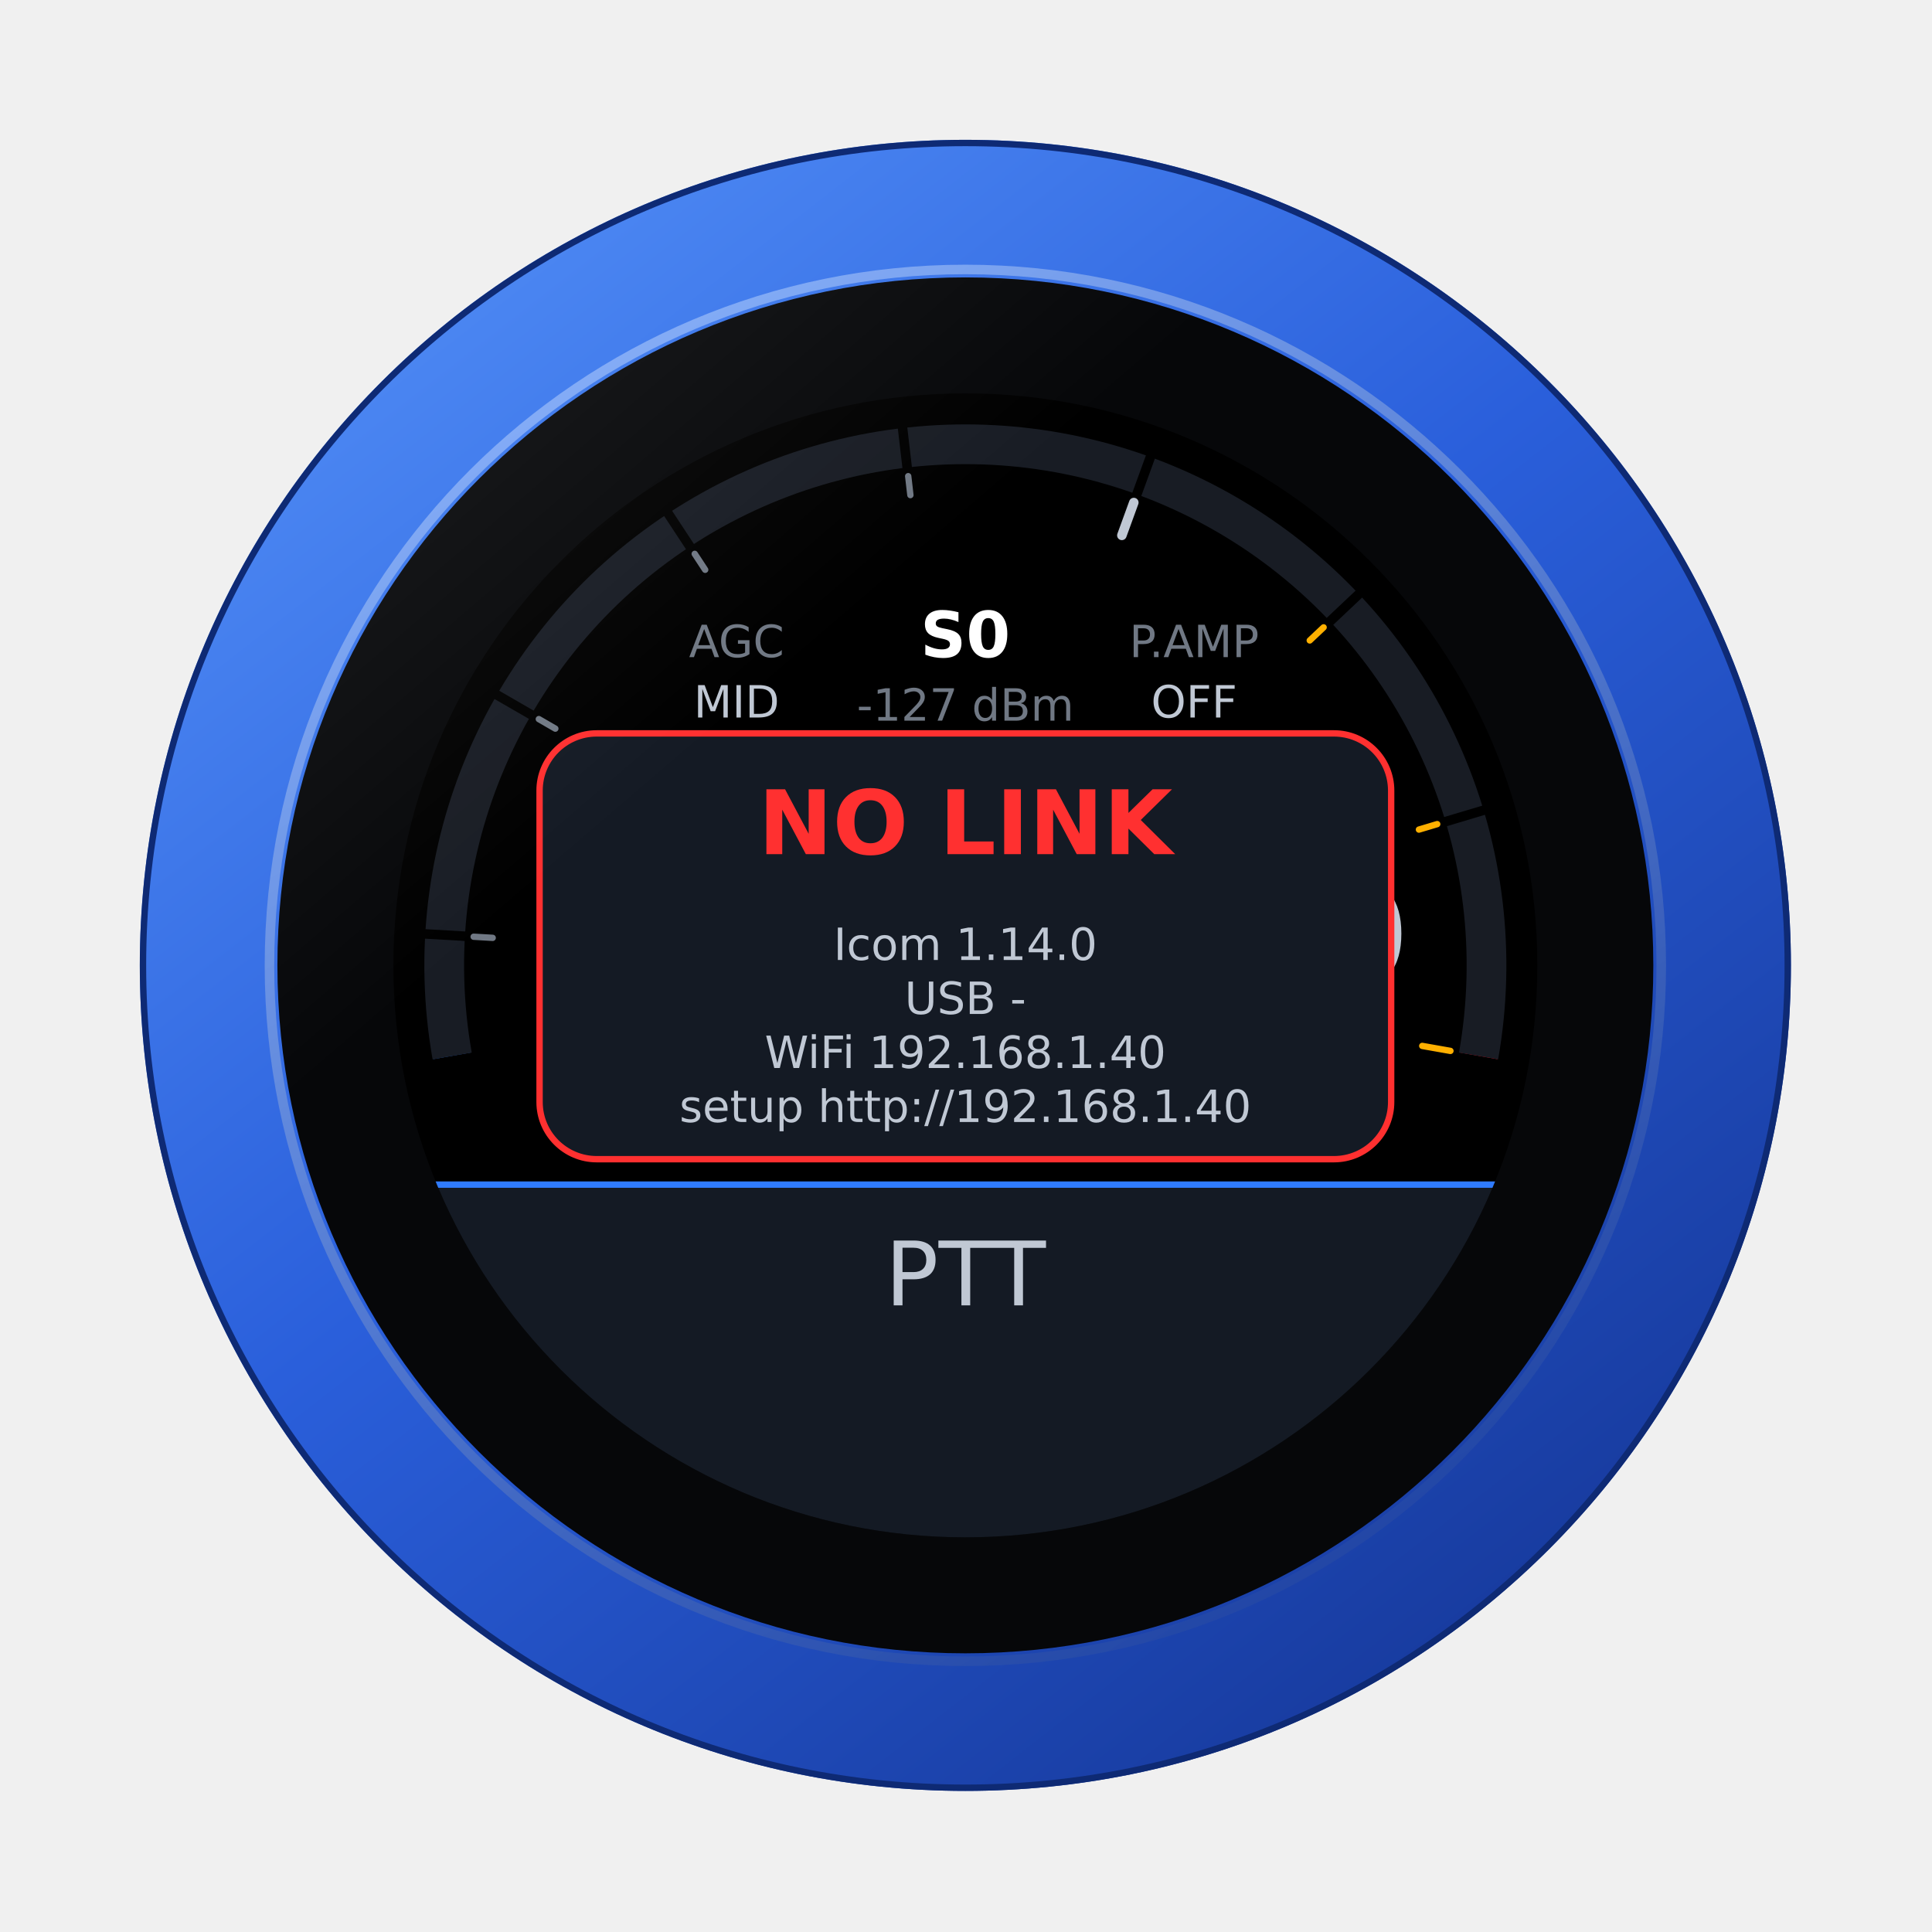
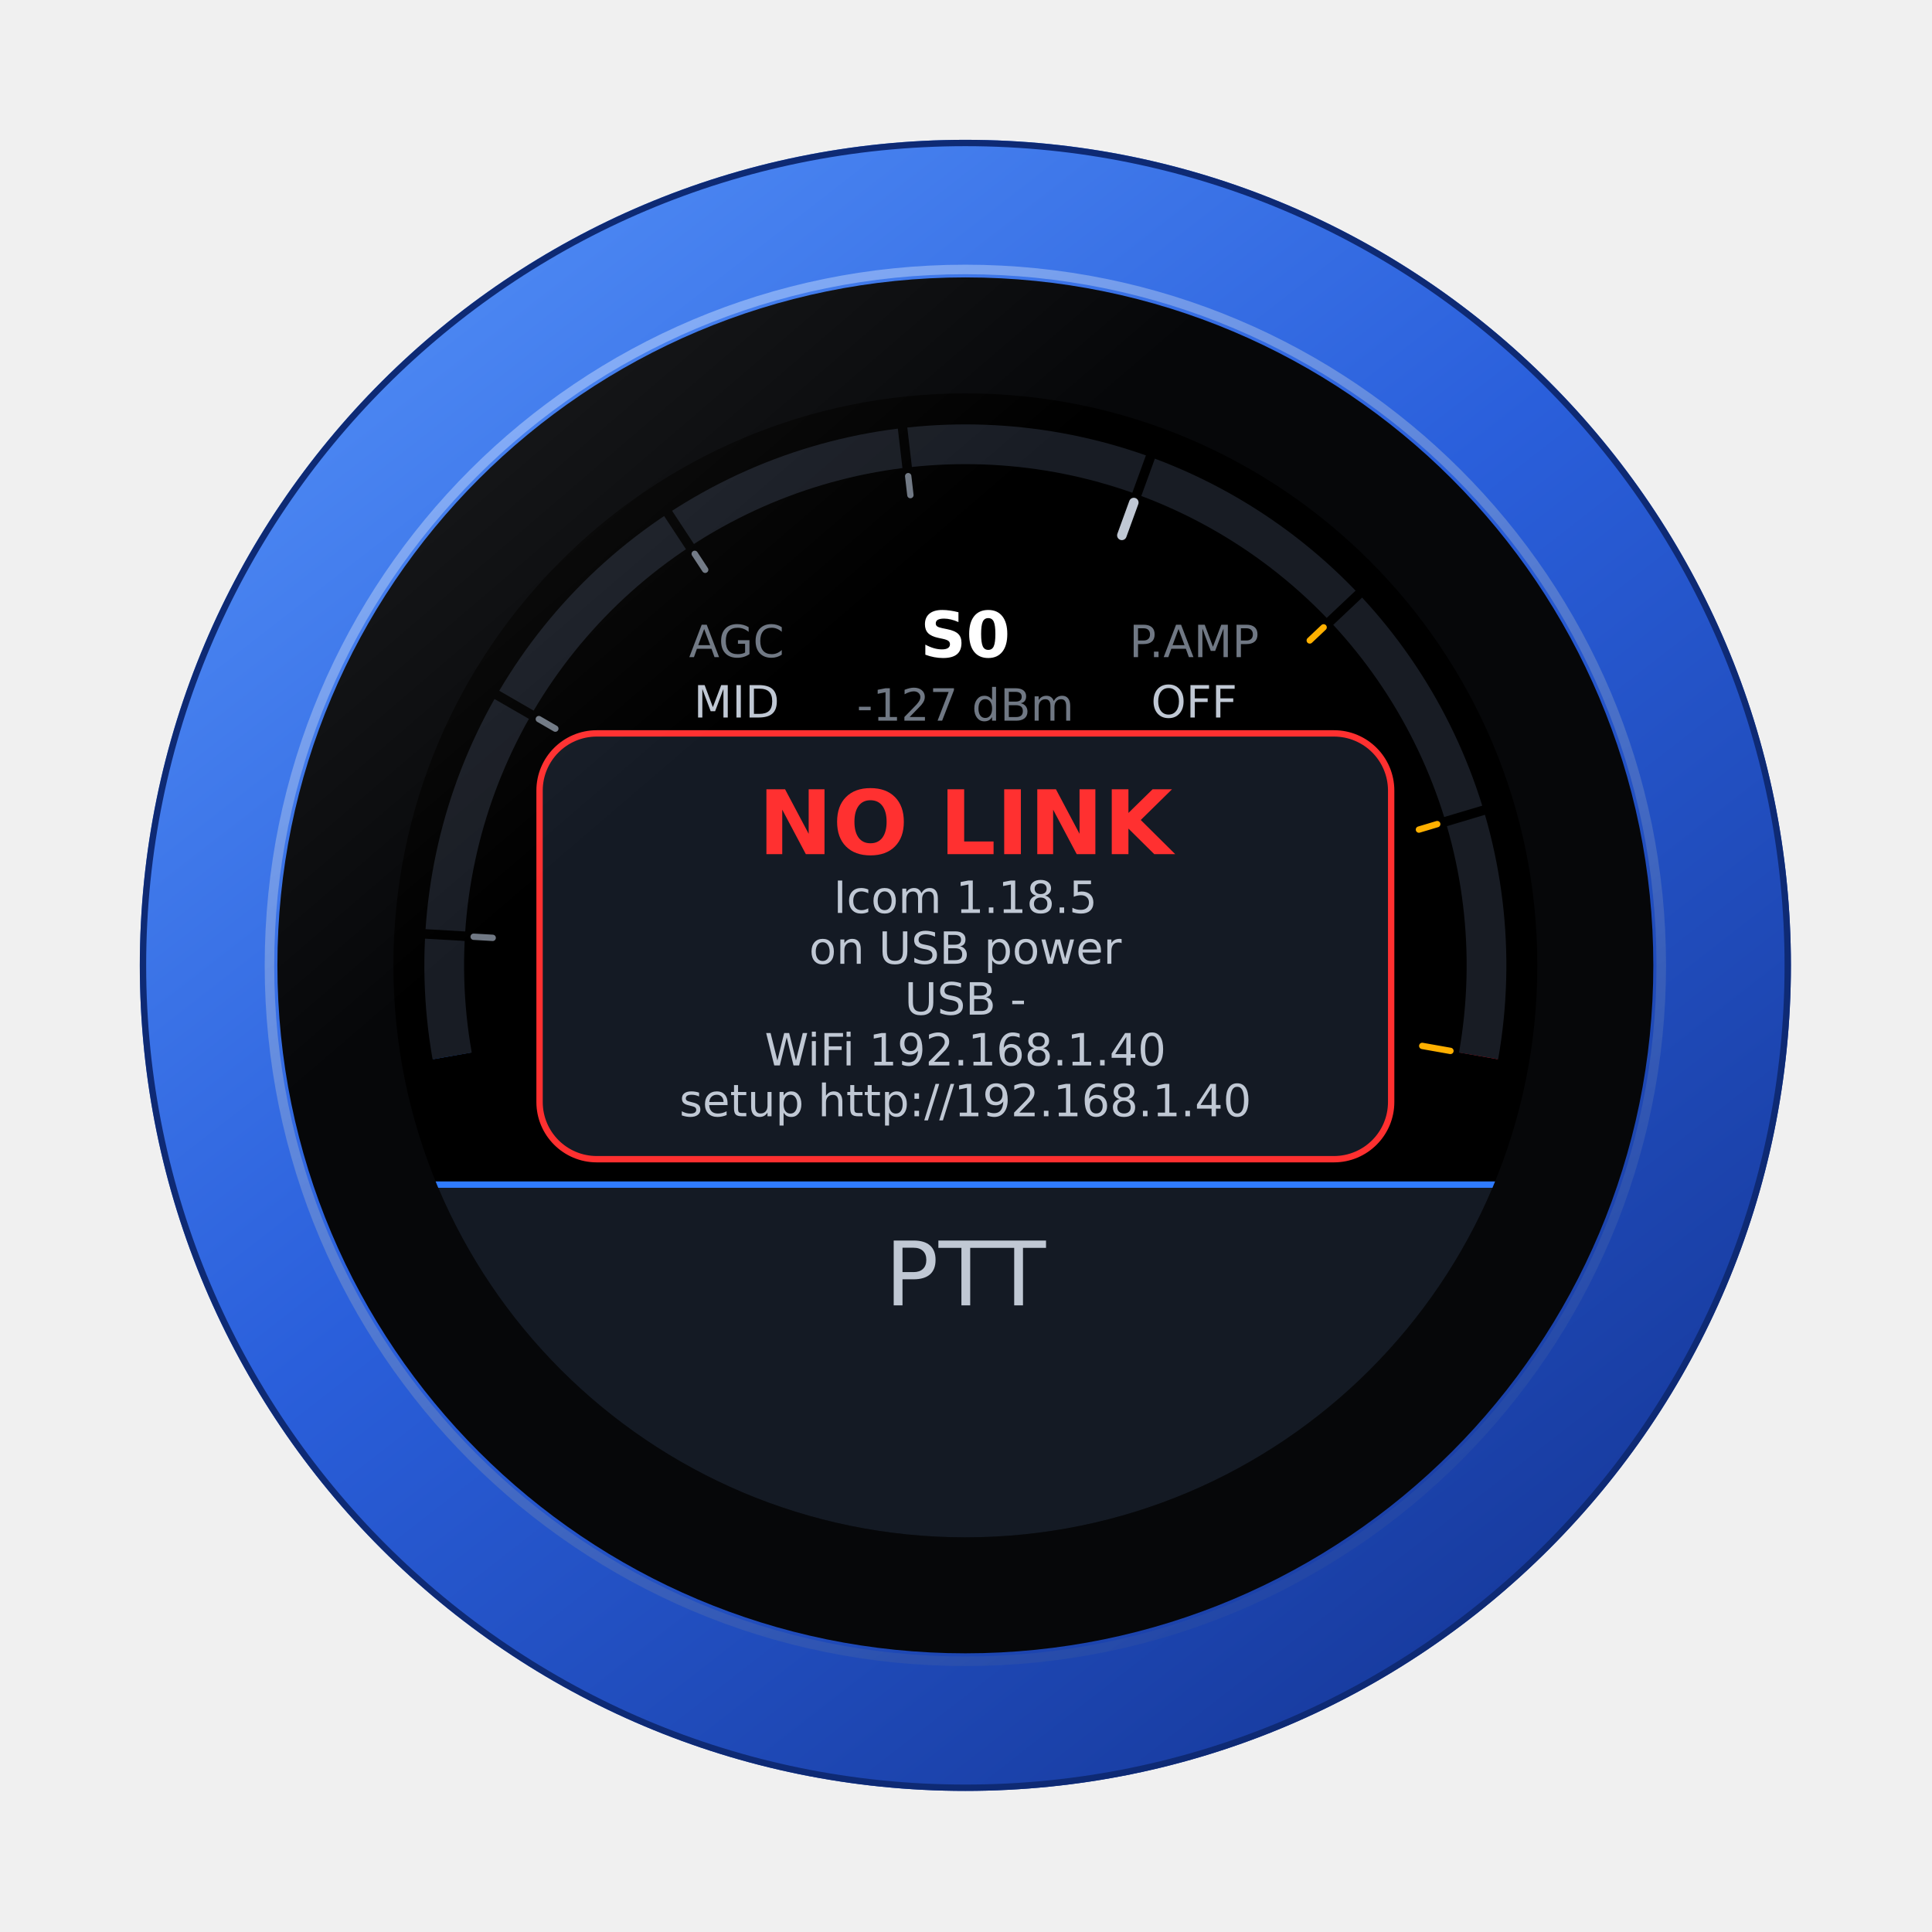
<svg xmlns="http://www.w3.org/2000/svg" viewBox="0 0 608 608" width="608" height="608" role="img" aria-label="NO LINK: the radio not reached yet">
  <defs>
    <clipPath id="icom-02-glass">
      <circle cx="180" cy="180" r="180" />
    </clipPath>
    <linearGradient id="icom-02-alu" x1="0.15" y1="0.05" x2="0.85" y2="0.95">
      <stop offset="0" stop-color="#4F8BF5" />
      <stop offset="0.45" stop-color="#2A5FDB" />
      <stop offset="1" stop-color="#16389A" />
    </linearGradient>
    <linearGradient id="icom-02-chamfer" x1="0.2" y1="0" x2="0.8" y2="1">
      <stop offset="0" stop-color="#9CC0FF" />
      <stop offset="1" stop-color="#1B3F9E" />
    </linearGradient>
    <linearGradient id="icom-02-gloss" x1="0" y1="0" x2="0.6" y2="0.7">
      <stop offset="0" stop-color="#FFFFFF" stop-opacity="0.10" />
      <stop offset="0.5" stop-color="#FFFFFF" stop-opacity="0" />
    </linearGradient>
    <linearGradient id="icom-02-upd" x1="0" y1="0" x2="0" y2="1">
      <stop offset="0" stop-color="#262015" />
      <stop offset="1" stop-color="#0C0E13" />
    </linearGradient>
    <marker id="icom-02-arrow" viewBox="0 0 10 10" refX="7" refY="5" markerWidth="7" markerHeight="7" orient="auto-start-reverse">
      <path d="M0,1 L10,5 L0,9 z" fill="#E0902A" />
    </marker>
  </defs>
  <circle cx="303.8" cy="303.8" r="259.8" fill="url(#icom-02-alu)" />
  <circle cx="303.8" cy="303.8" r="258.8" fill="none" stroke="#0E2A74" stroke-width="2" />
  <circle cx="303.8" cy="303.8" r="219.0" fill="none" stroke="url(#icom-02-chamfer)" stroke-width="3" opacity="0.8" />
  <circle cx="303.8" cy="303.8" r="216.5" fill="#060709" />
  <g transform="translate(123.8,123.8)">
    <g clip-path="url(#icom-02-glass)">
      <rect x="0" y="0" width="360" height="360" fill="#000000" />
      <path d="M18.49,208.48 A164.00,164.00 0 1 1 341.51,208.48" fill="none" stroke="#181C24" stroke-width="12" />
      <path d="M18.49,208.48 A164.00,164.00 0 0 1 16.28,170.46" fill="none" stroke="#0D3B8C" stroke-width="12" />
      <path d="M16.28,170.46 A164.00,164.00 0 0 1 37.97,98.00" fill="none" stroke="#1350B0" stroke-width="12" />
      <path d="M37.97,98.00 A164.00,164.00 0 0 1 89.88,42.98" fill="none" stroke="#1A68D4" stroke-width="12" />
      <path d="M89.88,42.98 A164.00,164.00 0 0 1 160.96,17.11" fill="none" stroke="#2A86F2" stroke-width="12" />
      <path d="M160.96,17.11 A164.00,164.00 0 0 1 236.09,25.89" fill="none" stroke="#46A8FF" stroke-width="12" />
      <path d="M236.09,25.89 A164.00,164.00 0 0 1 299.29,67.46" fill="none" stroke="#FF6A5A" stroke-width="12" />
      <path d="M299.29,67.46 A164.00,164.00 0 0 1 337.11,132.96" fill="none" stroke="#FF4040" stroke-width="12" />
      <path d="M337.11,132.96 A164.00,164.00 0 0 1 341.51,208.48" fill="none" stroke="#E60012" stroke-width="12" />
      <path d="M341.51,208.48 A164.00,164.00 0 1 0 18.49,208.48" fill="none" stroke="#181C24" stroke-width="12.5" stroke-dasharray="572.47 582.47" />
      <line x1="23.27" y1="170.87" x2="9.29" y2="170.06" stroke="#000000" stroke-width="3" />
      <line x1="44.03" y1="101.50" x2="31.91" y2="94.50" stroke="#000000" stroke-width="3" />
      <line x1="93.73" y1="48.83" x2="86.03" y2="37.13" stroke="#000000" stroke-width="3" />
      <line x1="161.77" y1="24.06" x2="160.15" y2="10.16" stroke="#000000" stroke-width="3" />
      <line x1="233.70" y1="32.47" x2="238.49" y2="19.31" stroke="#000000" stroke-width="3" />
      <line x1="294.20" y1="72.26" x2="304.38" y2="62.65" stroke="#000000" stroke-width="3" />
      <line x1="330.40" y1="134.97" x2="343.82" y2="130.96" stroke="#000000" stroke-width="3" />
      <line x1="31.25" y1="171.34" x2="25.26" y2="170.99" stroke="#707884" stroke-width="2" stroke-linecap="round" />
      <line x1="50.96" y1="105.50" x2="45.77" y2="102.50" stroke="#707884" stroke-width="2" stroke-linecap="round" />
      <line x1="98.12" y1="55.51" x2="94.83" y2="50.50" stroke="#707884" stroke-width="2" stroke-linecap="round" />
      <line x1="162.70" y1="32.01" x2="162.01" y2="26.05" stroke="#707884" stroke-width="2" stroke-linecap="round" />
      <line x1="229.25" y1="44.68" x2="233.01" y2="34.35" stroke="#C0C8D4" stroke-width="3" stroke-linecap="round" />
      <line x1="288.38" y1="77.75" x2="292.74" y2="73.63" stroke="#FFB000" stroke-width="2" stroke-linecap="round" />
      <line x1="322.74" y1="137.27" x2="328.49" y2="135.55" stroke="#FFB000" stroke-width="2" stroke-linecap="round" />
      <line x1="323.78" y1="205.35" x2="332.65" y2="206.92" stroke="#FFB000" stroke-width="2" stroke-linecap="round" />
      <text x="180.0" y="83.0" font-size="20" fill="#FFFFFF" font-family="DejaVu Sans,Verdana,sans-serif" font-weight="700" text-anchor="middle">S0</text>
      <text x="180.0" y="103.0" font-size="14" fill="#707884" font-family="DejaVu Sans,Verdana,sans-serif" font-weight="400" text-anchor="middle">-127 dBm</text>
      <text x="108.0" y="83.0" font-size="14" fill="#707884" font-family="DejaVu Sans,Verdana,sans-serif" font-weight="400" text-anchor="middle">AGC</text>
      <text x="108.0" y="102.0" font-size="14" fill="#C0C8D4" font-family="DejaVu Sans,Verdana,sans-serif" font-weight="400" text-anchor="middle">MID</text>
      <text x="252.0" y="83.0" font-size="14" fill="#707884" font-family="DejaVu Sans,Verdana,sans-serif" font-weight="400" text-anchor="middle">P.AMP</text>
      <text x="252.0" y="102.0" font-size="14" fill="#C0C8D4" font-family="DejaVu Sans,Verdana,sans-serif" font-weight="400" text-anchor="middle">OFF</text>
      <text x="104.0" y="129.0" font-size="20" fill="#2F7BFF" font-family="DejaVu Sans,Verdana,sans-serif" font-weight="400" text-anchor="middle">40m</text>
      <text x="180.0" y="129.0" font-size="20" fill="#FFFFFF" font-family="DejaVu Sans,Verdana,sans-serif" font-weight="400" text-anchor="middle">LSB</text>
      <text x="256.0" y="129.0" font-size="20" fill="#C0C8D4" font-family="DejaVu Sans,Verdana,sans-serif" font-weight="400" text-anchor="middle">FIL2</text>
-       <text x="124.5" y="186.0" font-size="44" fill="#FFFFFF" font-family="DejaVu Sans,Verdana,sans-serif" font-weight="700" text-anchor="middle">7</text>
-       <text x="146.5" y="186.0" font-size="44" fill="#707884" font-family="DejaVu Sans,Verdana,sans-serif" font-weight="400" text-anchor="middle">.</text>
-       <text x="168.5" y="186.0" font-size="44" fill="#FFFFFF" font-family="DejaVu Sans,Verdana,sans-serif" font-weight="700" text-anchor="middle">1</text>
-       <text x="201.5" y="186.0" font-size="44" fill="#FFFFFF" font-family="DejaVu Sans,Verdana,sans-serif" font-weight="700" text-anchor="middle">2</text>
-       <text x="234.5" y="186.0" font-size="44" fill="#5A9BFF" font-family="DejaVu Sans,Verdana,sans-serif" font-weight="700" text-anchor="middle">3</text>
-       <text x="256.5" y="186.0" font-size="44" fill="#707884" font-family="DejaVu Sans,Verdana,sans-serif" font-weight="400" text-anchor="middle">.</text>
-       <text x="276.0" y="186.0" font-size="44" fill="#C0C8D4" font-family="DejaVu Sans,Verdana,sans-serif" font-weight="700" text-anchor="middle">0</text>
-       <text x="304.0" y="186.0" font-size="44" fill="#C0C8D4" font-family="DejaVu Sans,Verdana,sans-serif" font-weight="700" text-anchor="middle">0</text>
-       <rect x="222.5" y="196" width="24" height="3" fill="#2F7BFF" />
+       <text x="126.0" y="187.0" font-size="46" fill="#FFFFFF" font-family="Hack,DejaVu Sans Mono,Menlo,Consolas,monospace" font-weight="400" text-anchor="middle" textLength="28" lengthAdjust="spacingAndGlyphs">7</text>
+       <text x="146.0" y="187.0" font-size="46" fill="#707884" font-family="Hack,DejaVu Sans Mono,Menlo,Consolas,monospace" font-weight="400" text-anchor="middle" textLength="28" lengthAdjust="spacingAndGlyphs">.</text>
+       <text x="166.0" y="187.0" font-size="46" fill="#FFFFFF" font-family="Hack,DejaVu Sans Mono,Menlo,Consolas,monospace" font-weight="400" text-anchor="middle" textLength="28" lengthAdjust="spacingAndGlyphs">1</text>
+       <text x="194.0" y="187.0" font-size="46" fill="#FFFFFF" font-family="Hack,DejaVu Sans Mono,Menlo,Consolas,monospace" font-weight="400" text-anchor="middle" textLength="28" lengthAdjust="spacingAndGlyphs">2</text>
+       <text x="222.0" y="187.0" font-size="46" fill="#5A9BFF" font-family="Hack,DejaVu Sans Mono,Menlo,Consolas,monospace" font-weight="400" text-anchor="middle" textLength="28" lengthAdjust="spacingAndGlyphs">3</text>
+       <text x="242.0" y="187.0" font-size="46" fill="#707884" font-family="Hack,DejaVu Sans Mono,Menlo,Consolas,monospace" font-weight="400" text-anchor="middle" textLength="28" lengthAdjust="spacingAndGlyphs">.</text>
+       <text x="262.0" y="187.0" font-size="46" fill="#C0C8D4" font-family="Hack,DejaVu Sans Mono,Menlo,Consolas,monospace" font-weight="400" text-anchor="middle" textLength="28" lengthAdjust="spacingAndGlyphs">0</text>
+       <text x="290.0" y="187.0" font-size="46" fill="#C0C8D4" font-family="Hack,DejaVu Sans Mono,Menlo,Consolas,monospace" font-weight="400" text-anchor="middle" textLength="28" lengthAdjust="spacingAndGlyphs">0</text>
+       <rect x="211" y="203" width="22" height="3" rx="1" fill="#2F7BFF" />
      <text x="82.0" y="227.0" font-size="20" fill="#2F7BFF" font-family="DejaVu Sans,Verdana,sans-serif" font-weight="400" text-anchor="middle">1 kHz</text>
      <text x="156.0" y="227.0" font-size="14" fill="#3A4048" font-family="DejaVu Sans,Verdana,sans-serif" font-weight="400" text-anchor="middle">RIT 0</text>
      <g transform="translate(206.1,216.0)" fill="#C0C8D4">
        <path d="M0,3.5 h3 l4,-3.5 v11 l-4,-3.5 h-3 z" />
        <path d="M9,3 a3.2,3.2 0 0 1 0,5" fill="none" stroke="#C0C8D4" stroke-width="1.6" stroke-linecap="round" />
      </g>
      <text x="221.1" y="227.0" font-size="14" fill="#C0C8D4" font-family="DejaVu Sans,Verdana,sans-serif" font-weight="400" text-anchor="start">40</text>
      <g transform="translate(263.9,215.0)" fill="#C0C8D4">
        <rect x="2.5" y="0" width="5" height="8" rx="2.5" />
        <path d="M0.8,5.5 a4.2,4.2 0 0 0 8.4,0" fill="none" stroke="#C0C8D4" stroke-width="1.5" stroke-linecap="round" />
        <rect x="4.3" y="9.6" width="1.4" height="2.4" />
        <rect x="2.2" y="11.6" width="5.6" height="1.4" rx="0.7" />
      </g>
      <text x="278.9" y="227.0" font-size="14" fill="#C0C8D4" font-family="DejaVu Sans,Verdana,sans-serif" font-weight="400" text-anchor="start">100</text>
      <rect x="0" y="248" width="360" height="112" fill="#141A24" />
      <line x1="0" y1="249" x2="360" y2="249" stroke="#2F7BFF" stroke-width="2" />
      <text x="180.0" y="287.0" font-size="28" fill="#C0C8D4" font-family="DejaVu Sans,Verdana,sans-serif" font-weight="500" text-anchor="middle" xml:space="preserve">PTT</text>
      <rect x="46" y="107" width="268" height="134" rx="18" fill="#141A24" stroke="#FF3030" stroke-width="2" />
      <text x="180.0" y="145.0" font-size="28" fill="#FF3030" font-family="DejaVu Sans,Verdana,sans-serif" font-weight="600" text-anchor="middle">NO LINK</text>
-       <text x="180.0" y="178.3" font-size="14" fill="#C0C8D4" font-family="DejaVu Sans,Verdana,sans-serif" font-weight="400" text-anchor="middle">Icom 1.14.0</text>
-       <text x="180.0" y="195.3" font-size="14" fill="#C0C8D4" font-family="DejaVu Sans,Verdana,sans-serif" font-weight="400" text-anchor="middle">USB   -</text>
-       <text x="180.0" y="212.3" font-size="14" fill="#C0C8D4" font-family="DejaVu Sans,Verdana,sans-serif" font-weight="400" text-anchor="middle">WiFi  192.168.1.40</text>
-       <text x="180.0" y="229.3" font-size="14" fill="#C0C8D4" font-family="DejaVu Sans,Verdana,sans-serif" font-weight="400" text-anchor="middle">setup  http://192.168.1.40</text>
+       <text x="180.0" y="163.5" font-size="14" fill="#C0C8D4" font-family="DejaVu Sans,Verdana,sans-serif" font-weight="400" text-anchor="middle">Icom 1.18.5</text>
+       <text x="180.0" y="179.5" font-size="14" fill="#C0C8D4" font-family="DejaVu Sans,Verdana,sans-serif" font-weight="400" text-anchor="middle">on USB power</text>
+       <text x="180.0" y="195.5" font-size="14" fill="#C0C8D4" font-family="DejaVu Sans,Verdana,sans-serif" font-weight="400" text-anchor="middle">USB   -</text>
+       <text x="180.0" y="211.5" font-size="14" fill="#C0C8D4" font-family="DejaVu Sans,Verdana,sans-serif" font-weight="400" text-anchor="middle">WiFi  192.168.1.40</text>
+       <text x="180.0" y="227.5" font-size="14" fill="#C0C8D4" font-family="DejaVu Sans,Verdana,sans-serif" font-weight="400" text-anchor="middle">setup  http://192.168.1.40</text>
    </g>
  </g>
  <circle cx="303.8" cy="303.8" r="216.5" fill="url(#icom-02-gloss)" />
</svg>
